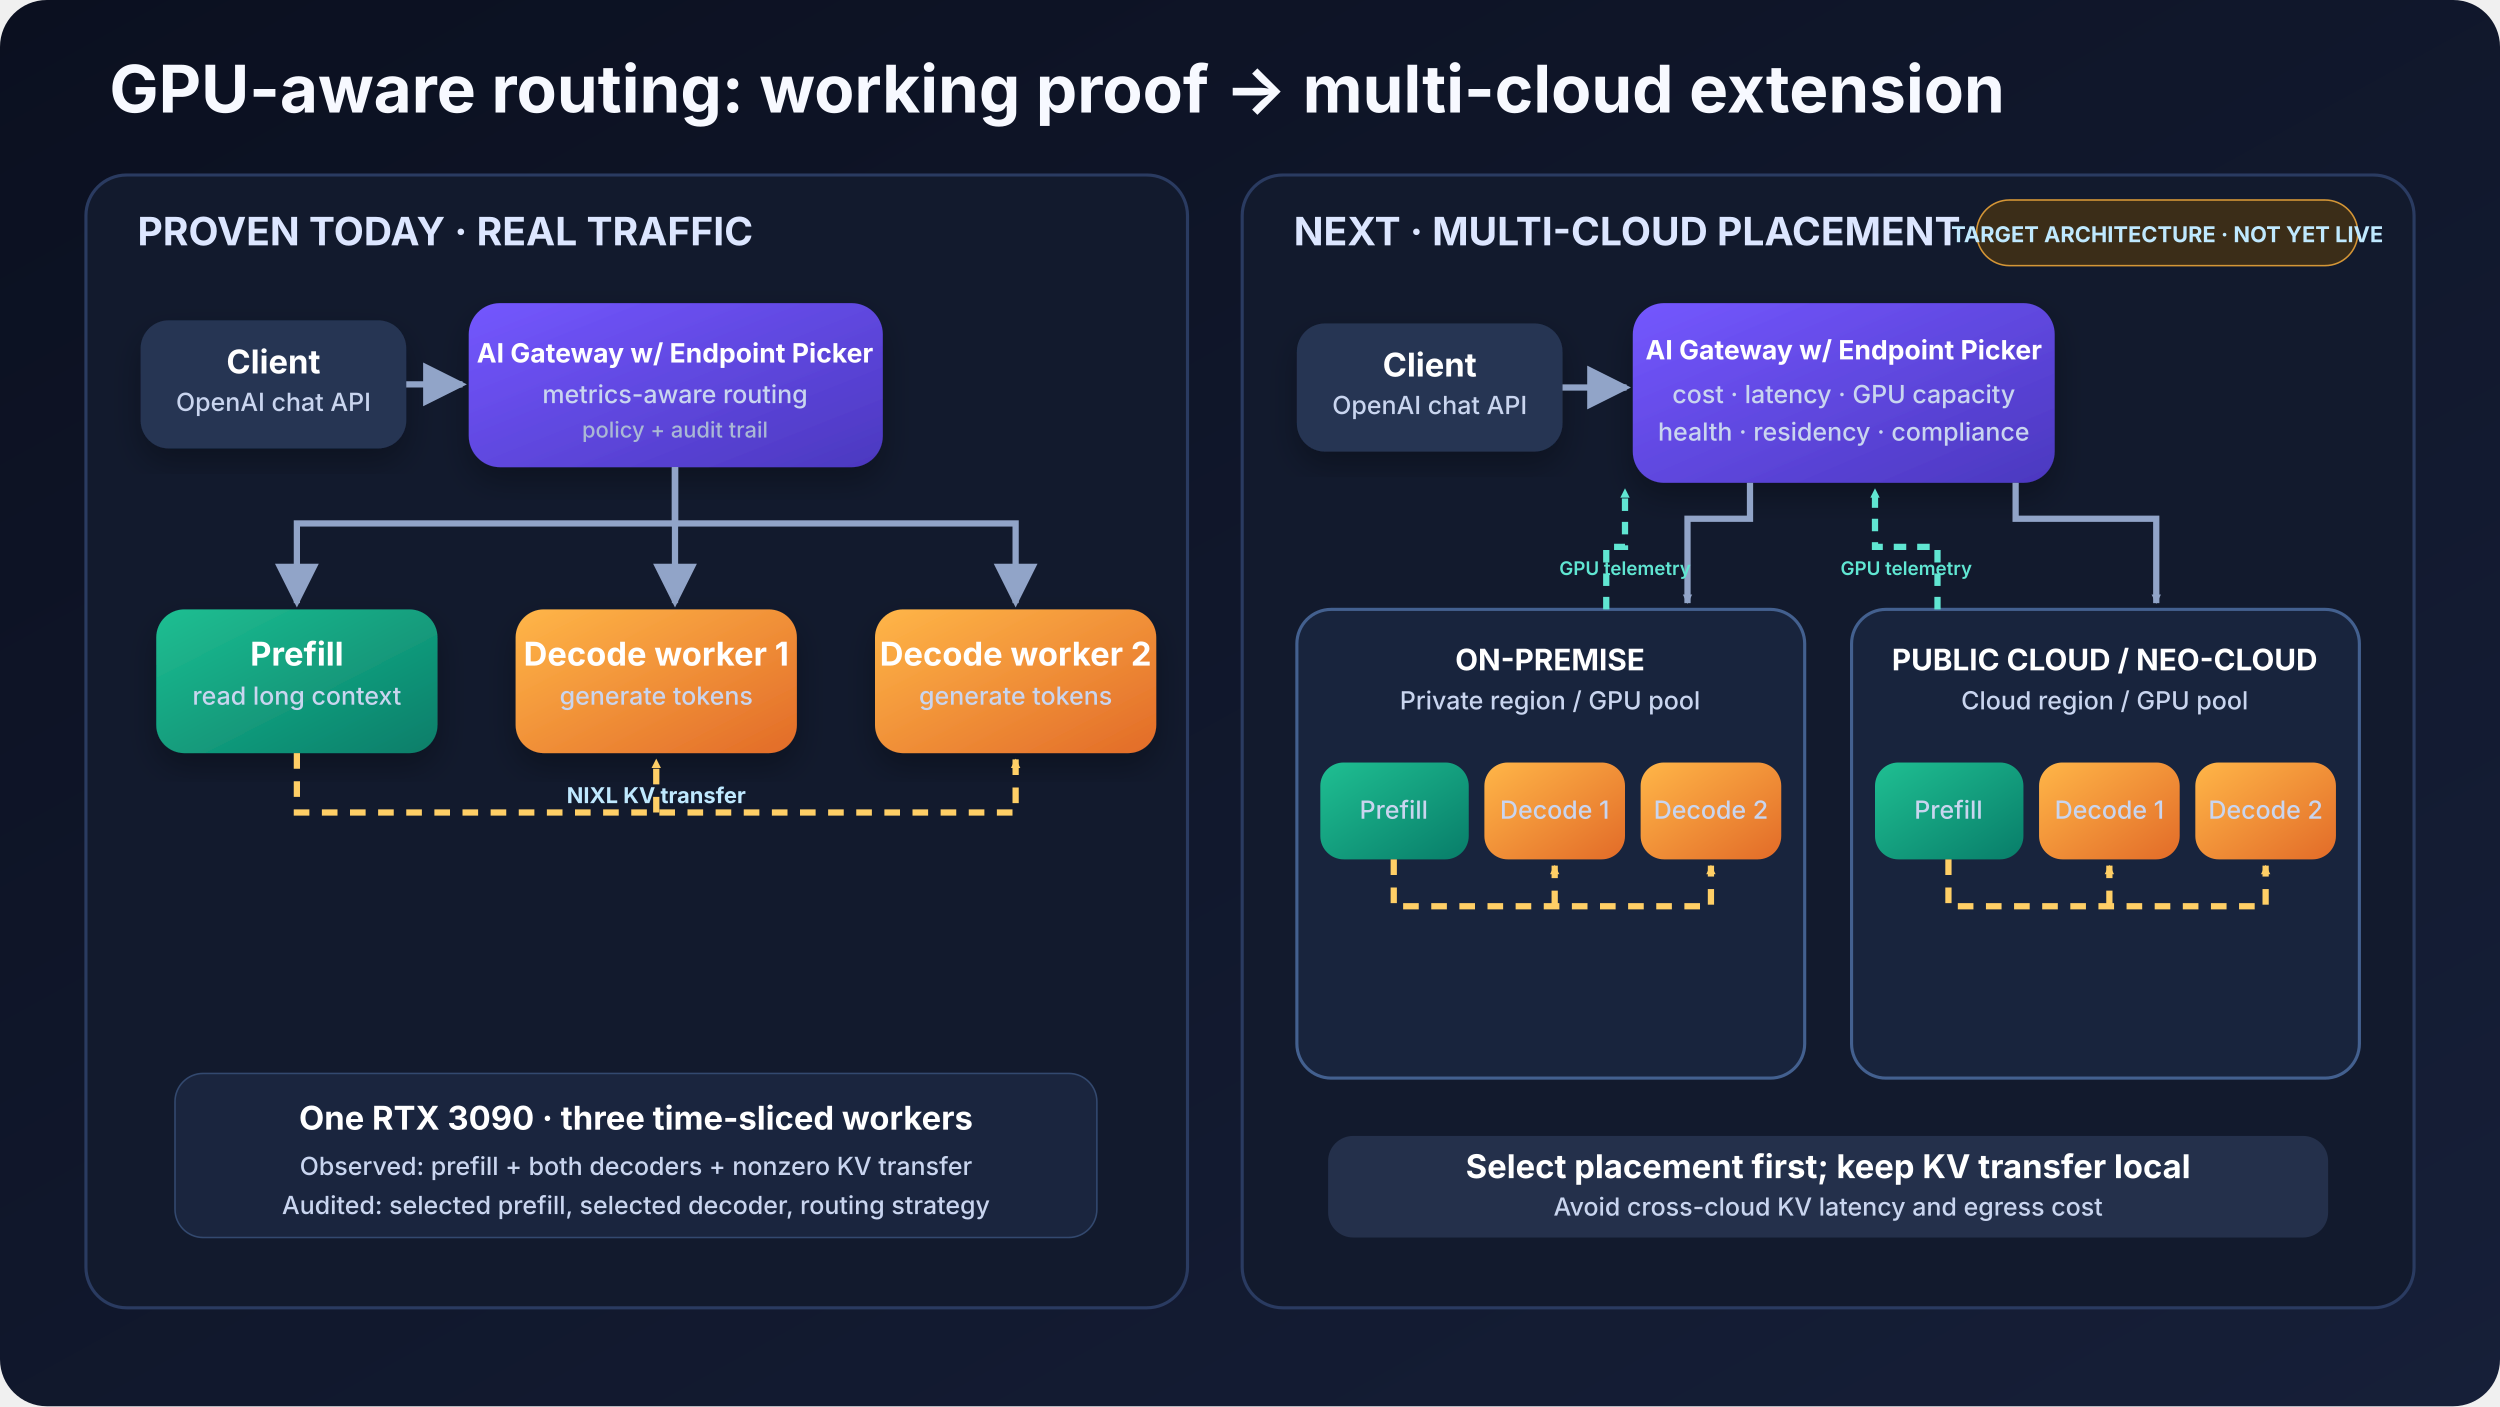
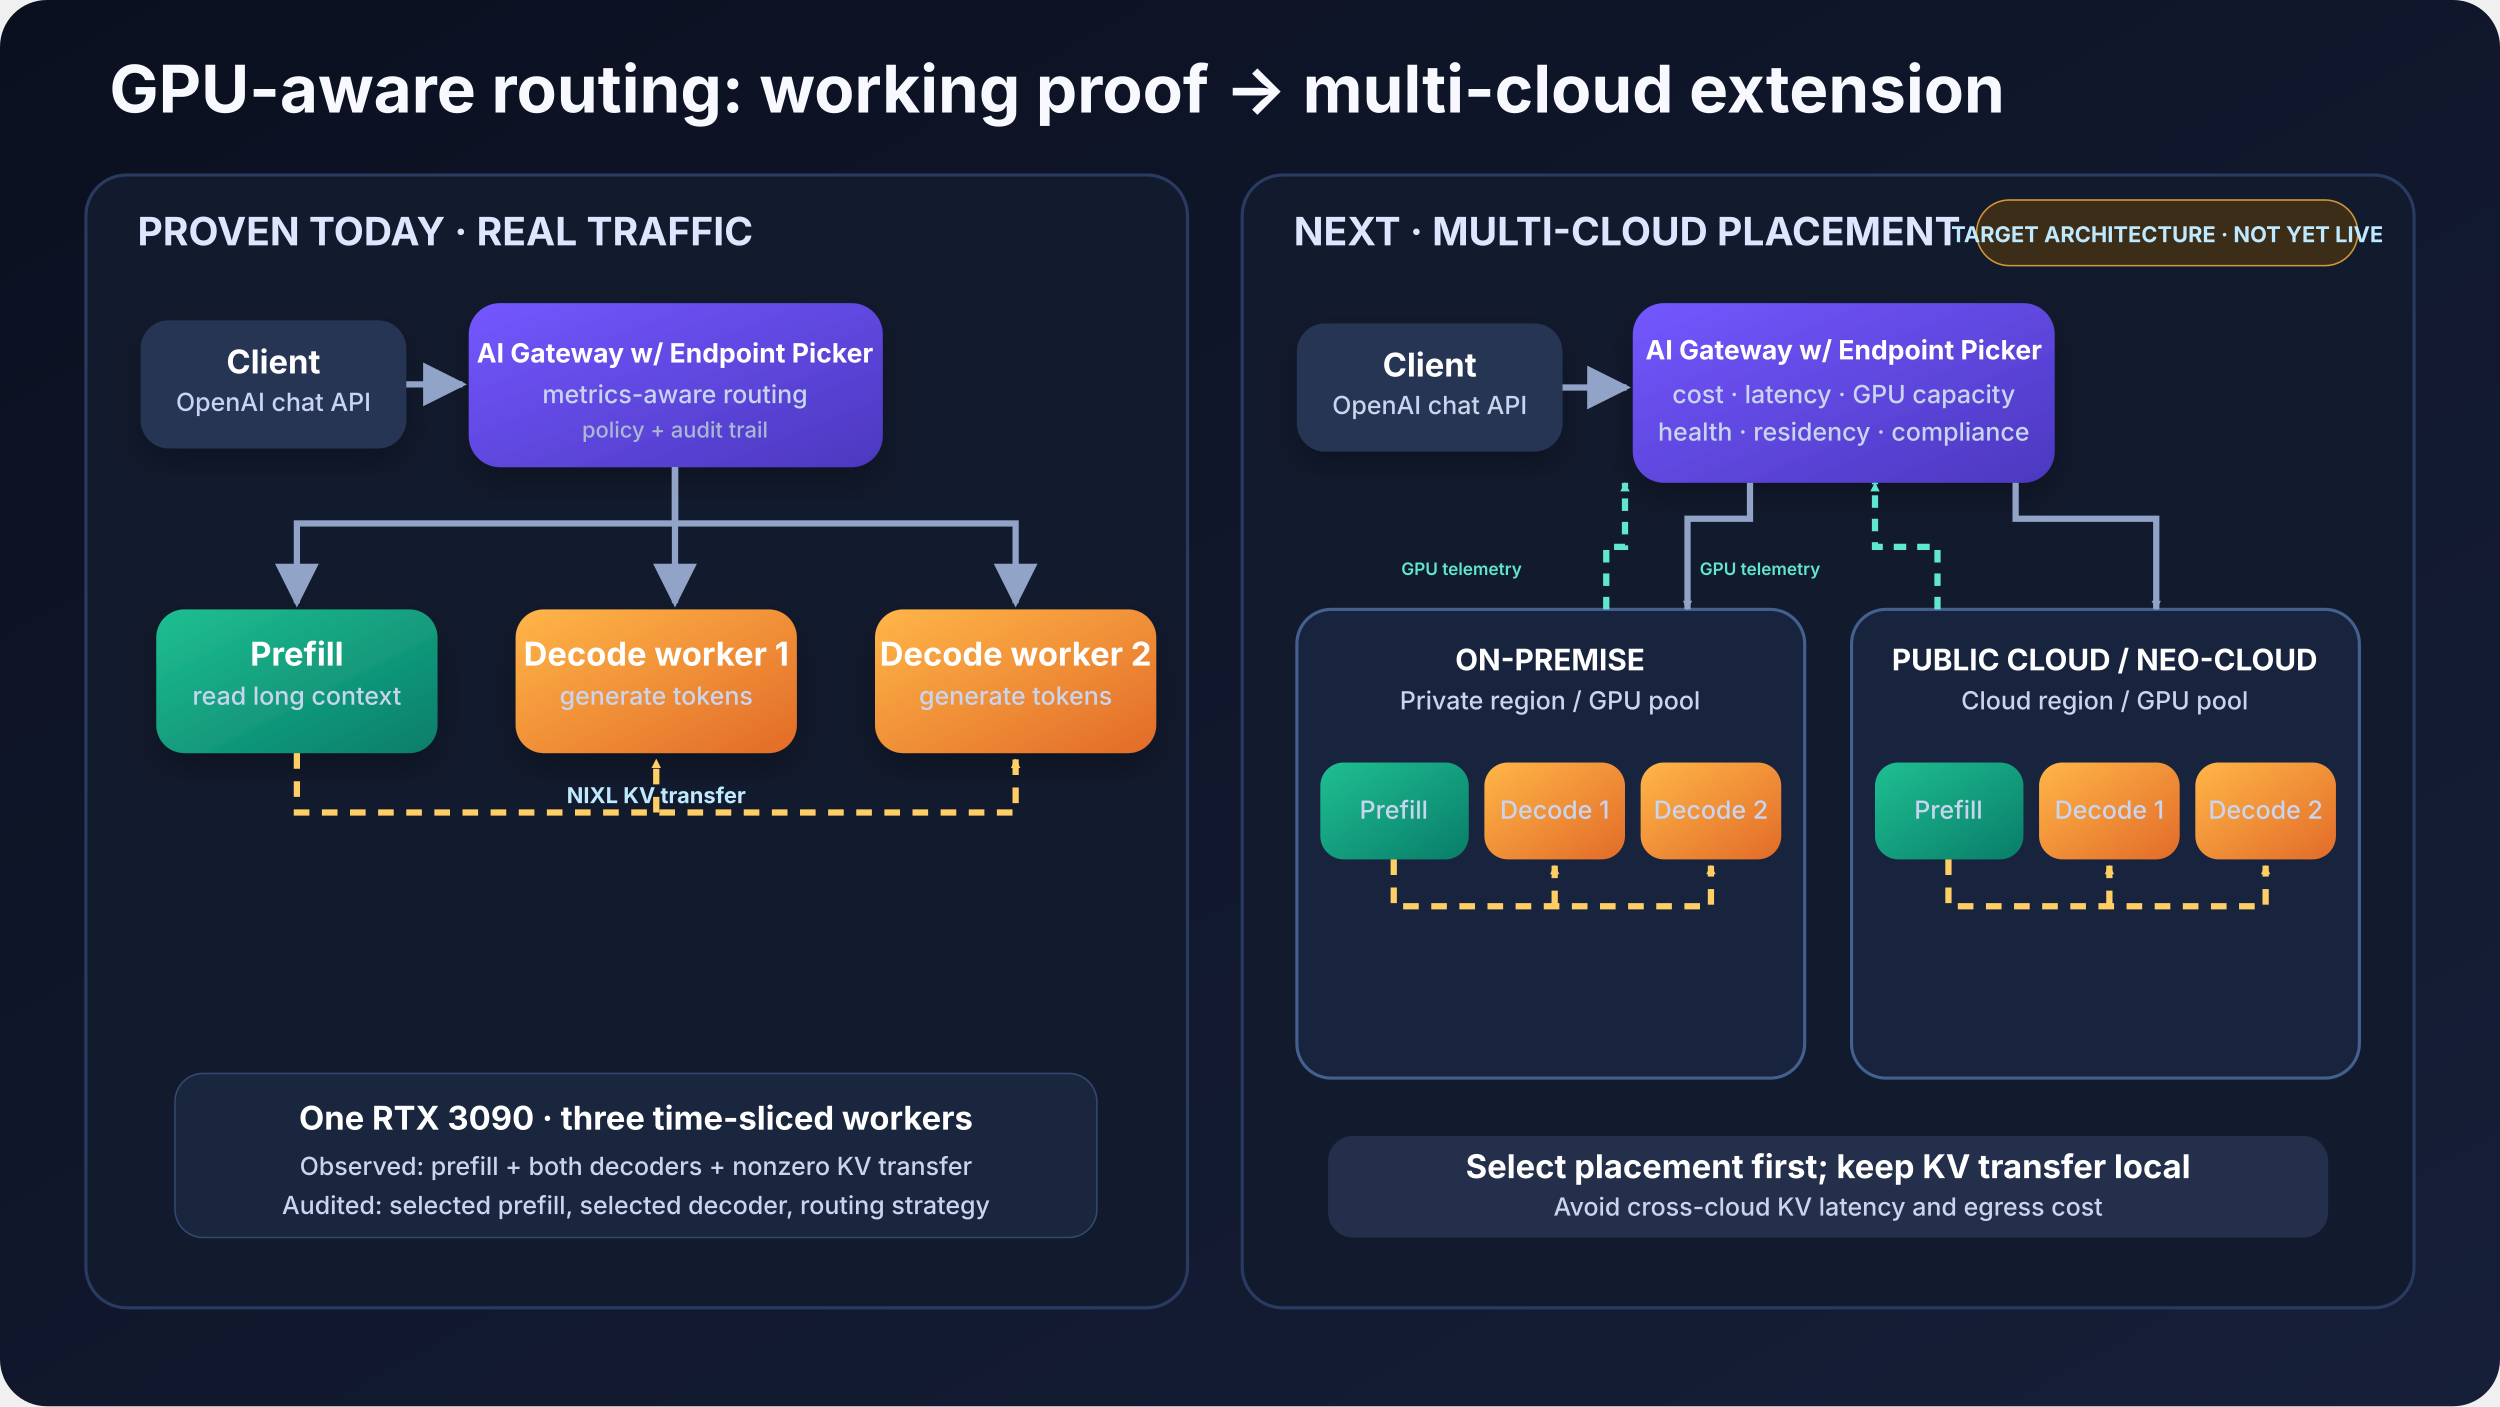
<svg xmlns="http://www.w3.org/2000/svg" width="1600" height="900" viewBox="0 0 1600 900" role="img" aria-labelledby="title desc">
  <defs>
    <linearGradient id="background" x1="0" y1="0" x2="1" y2="1">
      <stop offset="0" stop-color="#0b1020" />
      <stop offset="1" stop-color="#161f38" />
    </linearGradient>
    <linearGradient id="gateway" x1="0" y1="0" x2="1" y2="1">
      <stop offset="0" stop-color="#7457ff" />
      <stop offset="1" stop-color="#4b38bf" />
    </linearGradient>
    <linearGradient id="prefill" x1="0" y1="0" x2="1" y2="1">
      <stop offset="0" stop-color="#1fbf92" />
      <stop offset="1" stop-color="#087d69" />
    </linearGradient>
    <linearGradient id="decode" x1="0" y1="0" x2="1" y2="1">
      <stop offset="0" stop-color="#ffb648" />
      <stop offset="1" stop-color="#e26b28" />
    </linearGradient>
    <filter id="shadow" x="-20%" y="-20%" width="140%" height="140%">
      <feDropShadow dx="0" dy="9" stdDeviation="10" flood-color="#000" flood-opacity="0.28" />
    </filter>
    <marker id="arrow" viewBox="0 0 10 10" refX="9" refY="5" markerWidth="7" markerHeight="7" orient="auto-start-reverse">
      <path d="M 0 0 L 10 5 L 0 10 z" fill="#91a4c8" />
    </marker>
    <marker id="arrow-small" viewBox="0 0 6 6" refX="5.5" refY="3" markerWidth="6" markerHeight="6" markerUnits="userSpaceOnUse" orient="auto-start-reverse">
      <path d="M 0 0 L 6 3 L 0 6 z" fill="#ffcf66" />
    </marker>
    <marker id="arrow-small-gray" viewBox="0 0 6 6" refX="5.5" refY="3" markerWidth="6" markerHeight="6" markerUnits="userSpaceOnUse" orient="auto-start-reverse">
      <path d="M 0 0 L 6 3 L 0 6 z" fill="#91a4c8" />
    </marker>
    <marker id="arrow-small-cyan" viewBox="0 0 6 6" refX="5.5" refY="3" markerWidth="6" markerHeight="6" markerUnits="userSpaceOnUse" orient="auto-start-reverse">
      <path d="M 0 0 L 6 3 L 0 6 z" fill="#60e6d2" />
    </marker>
    <style>
      .title { font: 700 42px -apple-system, BlinkMacSystemFont, 'Segoe UI', sans-serif; fill: #f7f9ff; }
      .section { font: 700 25px -apple-system, BlinkMacSystemFont, 'Segoe UI', sans-serif; fill: #dce6ff; }
      .label { font: 700 21px -apple-system, BlinkMacSystemFont, 'Segoe UI', sans-serif; fill: #fff; }
      .environment { font: 700 19px -apple-system, BlinkMacSystemFont, 'Segoe UI', sans-serif; fill: #fff; }
      .gateway-label { font: 700 17px -apple-system, BlinkMacSystemFont, 'Segoe UI', sans-serif; fill: #fff; }
      .small { font: 500 16px -apple-system, BlinkMacSystemFont, 'Segoe UI', sans-serif; fill: #c9d5ef; }
      .tiny { font: 500 14px -apple-system, BlinkMacSystemFont, 'Segoe UI', sans-serif; fill: #aab8d5; }
      .chip { font: 700 14px -apple-system, BlinkMacSystemFont, 'Segoe UI', sans-serif; fill: #bfe9ff; }
-       .telemetry-label { font: 600 12px -apple-system, BlinkMacSystemFont, 'Segoe UI', sans-serif; fill: #60e6d2; }
+       .telemetry-label { font: 600 11px -apple-system, BlinkMacSystemFont, 'Segoe UI', sans-serif; fill: #60e6d2; }
      .line { stroke: #91a4c8; stroke-width: 4; fill: none; marker-end: url(#arrow); }
      .line-small { stroke: #91a4c8; stroke-width: 4; fill: none; marker-end: url(#arrow-small-gray); }
      .kv { stroke: #ffcf66; stroke-width: 4; stroke-dasharray: 10 8; fill: none; marker-end: url(#arrow-small); }
      .kv-small { stroke: #ffcf66; stroke-width: 4; stroke-dasharray: 10 8; fill: none; marker-end: url(#arrow-small); }
      .telemetry { stroke: #60e6d2; stroke-width: 4; stroke-dasharray: 8 7; fill: none; marker-end: url(#arrow-small-cyan); }
    </style>
  </defs>
  <rect width="1600" height="900" rx="30" fill="url(#background)" />
  <text x="70" y="72" class="title">GPU-aware routing: working proof → multi-cloud extension</text>
  <rect x="55" y="112" width="705" height="725" rx="26" fill="#121a2d" stroke="#2a3b61" stroke-width="2" />
  <text x="88" y="157" class="section">PROVEN TODAY · REAL TRAFFIC</text>
  <rect x="90" y="205" width="170" height="82" rx="18" fill="#263452" filter="url(#shadow)" />
  <text x="175" y="239" text-anchor="middle" class="label">Client</text>
  <text x="175" y="263" text-anchor="middle" class="small">OpenAI chat API</text>
  <rect x="300" y="194" width="265" height="105" rx="20" fill="url(#gateway)" filter="url(#shadow)" />
  <text x="432" y="232" text-anchor="middle" class="gateway-label">AI Gateway w/ Endpoint Picker</text>
  <text x="432" y="258" text-anchor="middle" class="small">metrics-aware routing</text>
  <text x="432" y="280" text-anchor="middle" class="tiny">policy + audit trail</text>
  <path d="M260 246 H296" class="line" />
  <path d="M432 299 V335 H190 V386" class="line" />
  <path d="M432 299 V386" class="line" />
  <path d="M432 299 V335 H650 V386" class="line" />
  <rect x="100" y="390" width="180" height="92" rx="18" fill="url(#prefill)" filter="url(#shadow)" />
  <text x="190" y="426" text-anchor="middle" class="label">Prefill</text>
  <text x="190" y="451" text-anchor="middle" class="small">read long context</text>
  <rect x="330" y="390" width="180" height="92" rx="18" fill="url(#decode)" filter="url(#shadow)" />
  <text x="420" y="426" text-anchor="middle" class="label">Decode worker 1</text>
  <text x="420" y="451" text-anchor="middle" class="small">generate tokens</text>
  <rect x="560" y="390" width="180" height="92" rx="18" fill="url(#decode)" filter="url(#shadow)" />
  <text x="650" y="426" text-anchor="middle" class="label">Decode worker 2</text>
  <text x="650" y="451" text-anchor="middle" class="small">generate tokens</text>
  <path d="M190 482 V520 H650 V486" class="kv" />
  <path d="M420 520 V486" class="kv-small" />
  <text x="420" y="514" text-anchor="middle" class="chip">NIXL KV transfer</text>
  <rect x="112" y="687" width="590" height="105" rx="18" fill="#1a253e" stroke="#33496f" />
  <text x="407" y="723" text-anchor="middle" class="label">One RTX 3090 · three time-sliced workers</text>
  <text x="407" y="752" text-anchor="middle" class="small">Observed: prefill + both decoders + nonzero KV transfer</text>
  <text x="407" y="777" text-anchor="middle" class="small">Audited: selected prefill, selected decoder, routing strategy</text>
  <rect x="795" y="112" width="750" height="725" rx="26" fill="#121a2d" stroke="#2a3b61" stroke-width="2" />
  <text x="828" y="157" class="section">NEXT · MULTI-CLOUD PLACEMENT</text>
  <rect x="830" y="207" width="170" height="82" rx="18" fill="#263452" filter="url(#shadow)" />
  <text x="915" y="241" text-anchor="middle" class="label">Client</text>
  <text x="915" y="265" text-anchor="middle" class="small">OpenAI chat API</text>
  <rect x="1045" y="194" width="270" height="115" rx="20" fill="url(#gateway)" filter="url(#shadow)" />
  <text x="1180" y="230" text-anchor="middle" class="gateway-label">AI Gateway w/ Endpoint Picker</text>
  <text x="1180" y="258" text-anchor="middle" class="small">cost · latency · GPU capacity</text>
  <text x="1180" y="282" text-anchor="middle" class="small">health · residency · compliance</text>
  <path d="M1000 248 H1041" class="line" />
  <rect x="830" y="390" width="325" height="300" rx="22" fill="#18243d" stroke="#43608f" stroke-width="2" />
  <text x="992" y="429" text-anchor="middle" class="environment">ON-PREMISE</text>
  <text x="992" y="454" text-anchor="middle" class="small">Private region / GPU pool</text>
  <rect x="845" y="488" width="95" height="62" rx="15" fill="url(#prefill)" />
  <text x="892" y="524" text-anchor="middle" class="small">Prefill</text>
  <rect x="950" y="488" width="90" height="62" rx="15" fill="url(#decode)" />
  <text x="995" y="524" text-anchor="middle" class="small">Decode 1</text>
  <rect x="1050" y="488" width="90" height="62" rx="15" fill="url(#decode)" />
  <text x="1095" y="524" text-anchor="middle" class="small">Decode 2</text>
  <path d="M892 550 V580 H1095 V554" class="kv" />
  <path d="M995 580 V554" class="kv-small" />
  <rect x="1185" y="390" width="325" height="300" rx="22" fill="#18243d" stroke="#43608f" stroke-width="2" />
  <text x="1347" y="429" text-anchor="middle" class="environment">PUBLIC CLOUD / NEO-CLOUD</text>
  <text x="1347" y="454" text-anchor="middle" class="small">Cloud region / GPU pool</text>
  <rect x="1200" y="488" width="95" height="62" rx="15" fill="url(#prefill)" />
  <text x="1247" y="524" text-anchor="middle" class="small">Prefill</text>
  <rect x="1305" y="488" width="90" height="62" rx="15" fill="url(#decode)" />
  <text x="1350" y="524" text-anchor="middle" class="small">Decode 1</text>
  <rect x="1405" y="488" width="90" height="62" rx="15" fill="url(#decode)" />
  <text x="1450" y="524" text-anchor="middle" class="small">Decode 2</text>
  <path d="M1247 550 V580 H1450 V554" class="kv" />
  <path d="M1350 580 V554" class="kv-small" />
-   <path d="M1120 309 V332 H1080 V386" class="line-small" />
-   <path d="M1290 309 V332 H1380 V386" class="line-small" />
-   <path d="M1028 390 V350 H1040 V313" class="telemetry" />
-   <path d="M1240 390 V350 H1200 V313" class="telemetry" />
-   <text x="1040" y="368" text-anchor="middle" class="telemetry-label">GPU telemetry</text>
-   <text x="1220" y="368" text-anchor="middle" class="telemetry-label">GPU telemetry</text>
+   <path d="M1120 309 V332 H1080 V390" class="line-small" />
+   <path d="M1290 309 V332 H1380 V390" class="line-small" />
+   <path d="M1028 390 V350 H1040 V309" class="telemetry" />
+   <path d="M1240 390 V350 H1200 V309" class="telemetry" />
+   <text x="974" y="368" text-anchor="end" class="telemetry-label">GPU telemetry</text>
+   <text x="1165" y="368" text-anchor="end" class="telemetry-label">GPU telemetry</text>
  <rect x="850" y="727" width="640" height="65" rx="16" fill="#24304b" />
  <text x="1170" y="754" text-anchor="middle" class="label">Select placement first; keep KV transfer local</text>
  <text x="1170" y="778" text-anchor="middle" class="small">Avoid cross-cloud KV latency and egress cost</text>
  <rect x="1265" y="128" width="244" height="42" rx="21" fill="#3b2d18" stroke="#d59636" />
  <text x="1387" y="155" text-anchor="middle" class="chip">TARGET ARCHITECTURE · NOT YET LIVE</text>
</svg>
